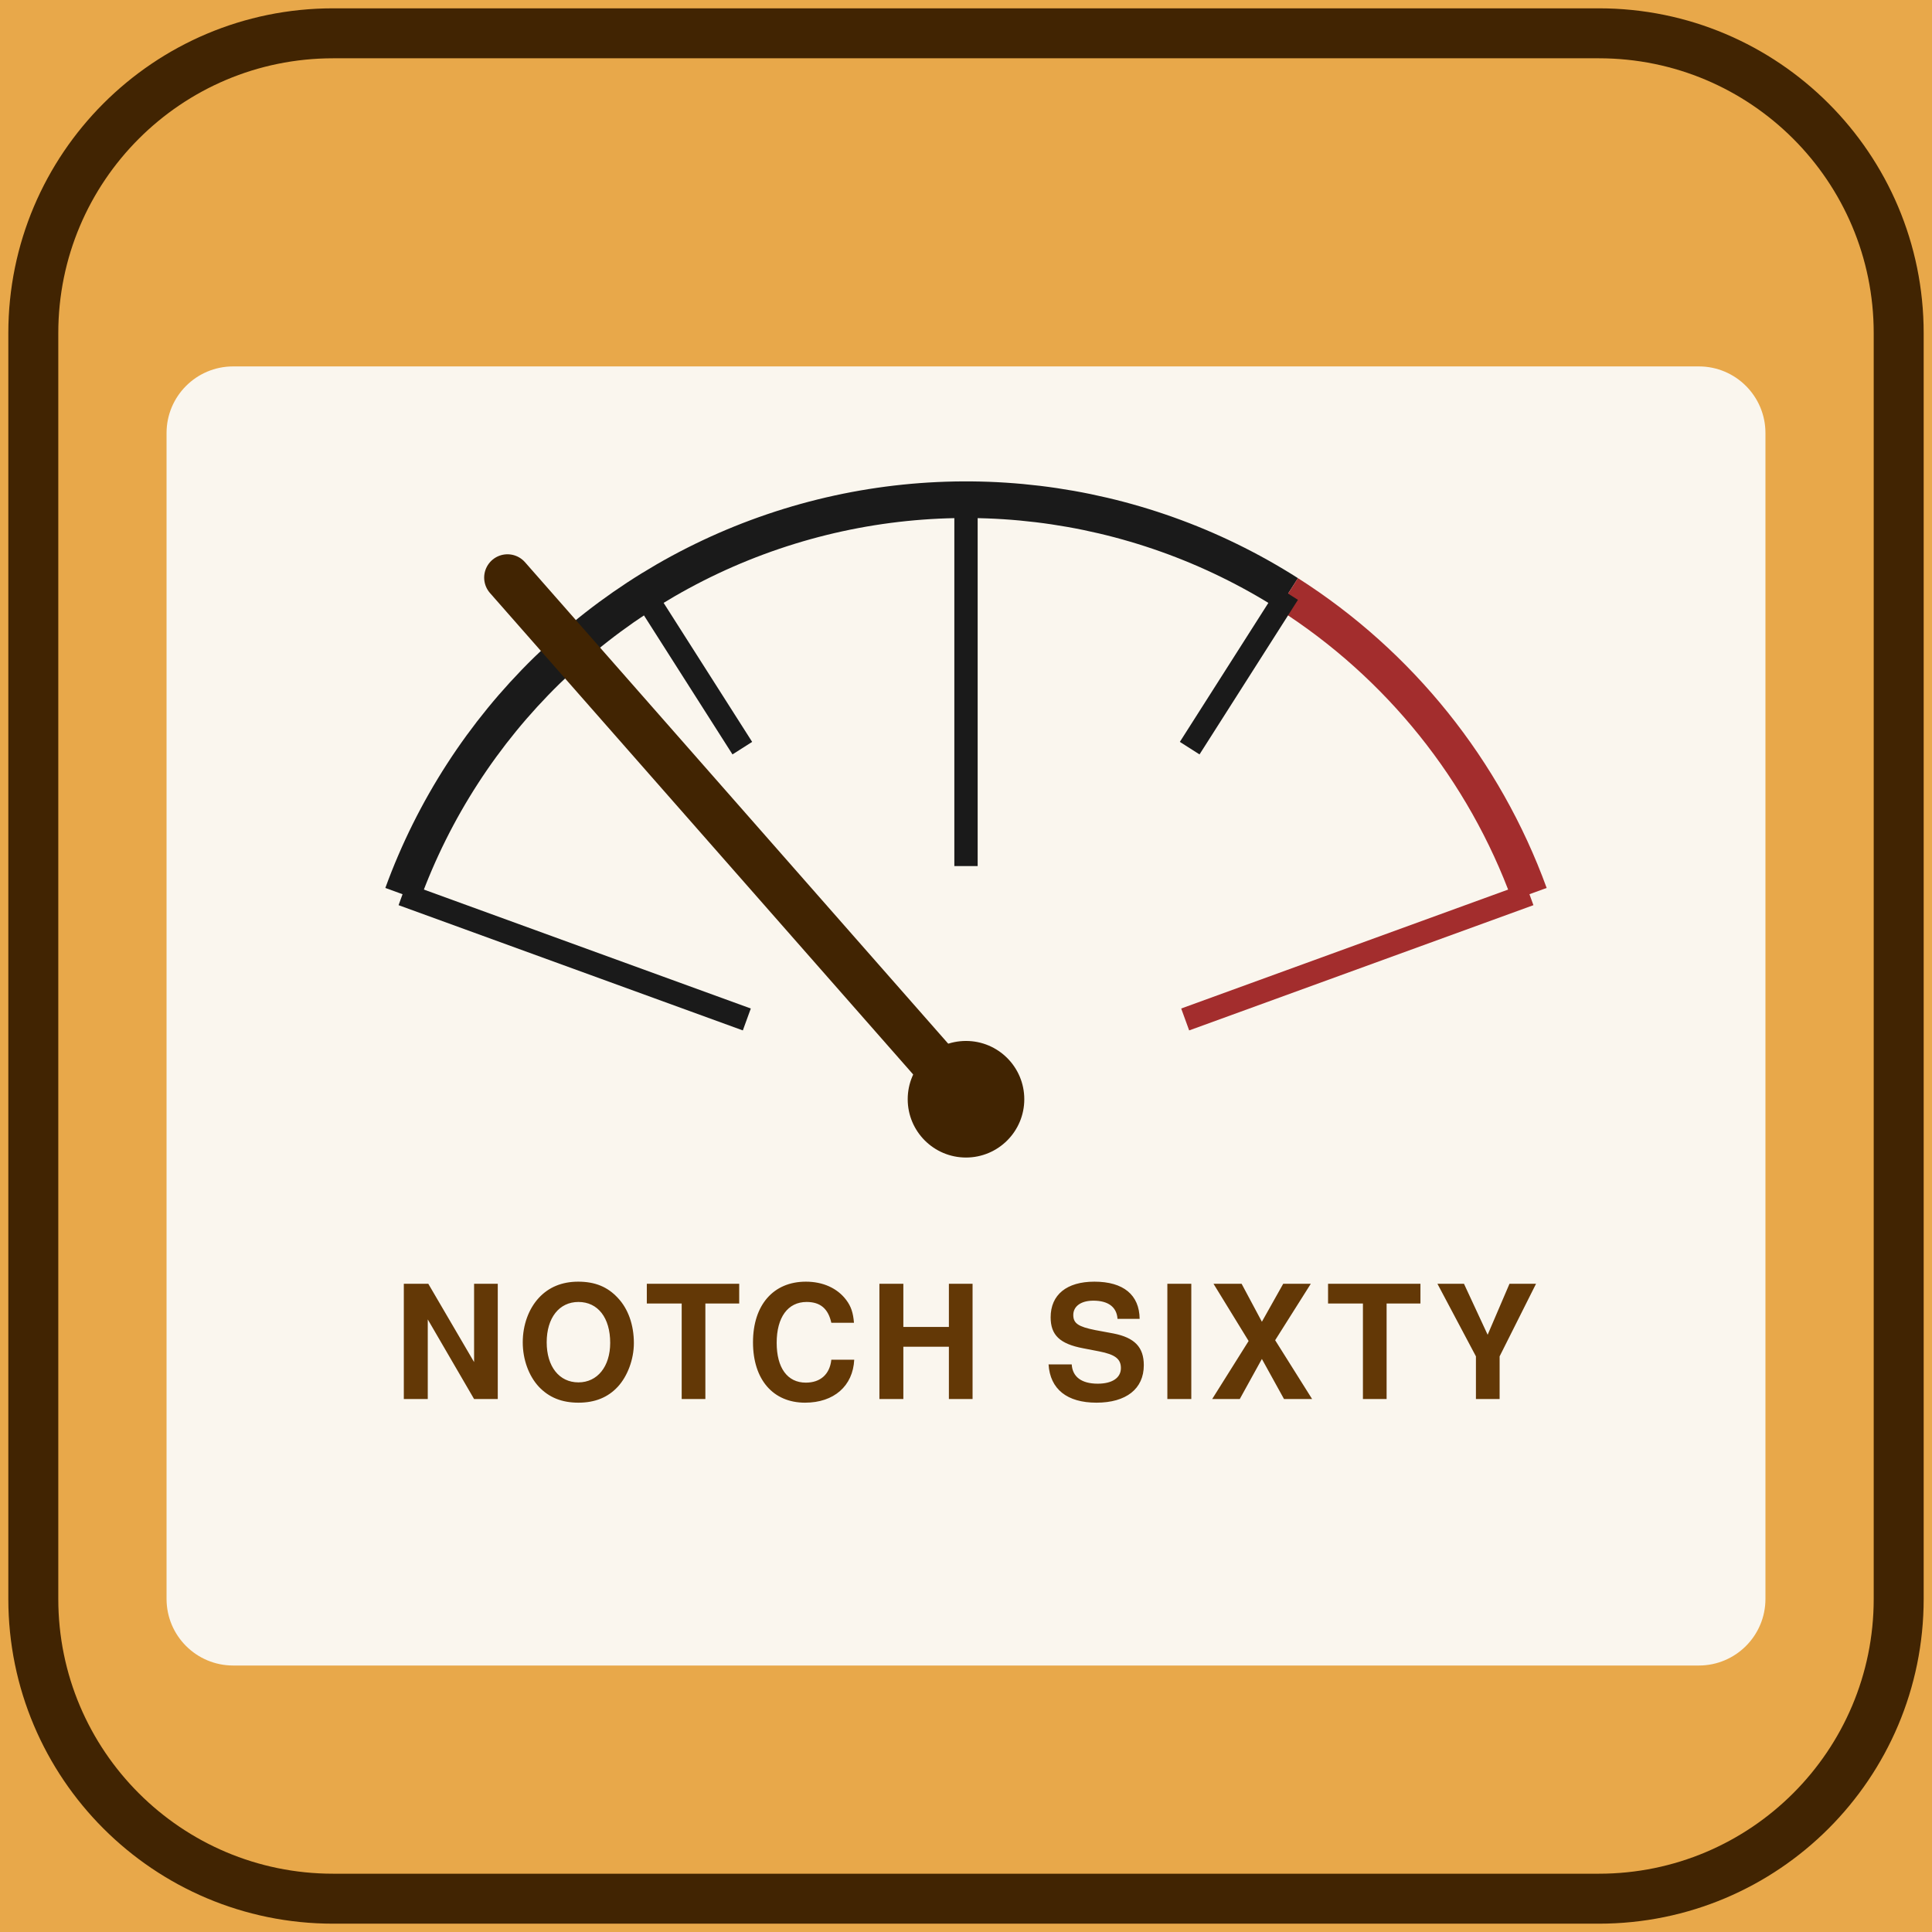
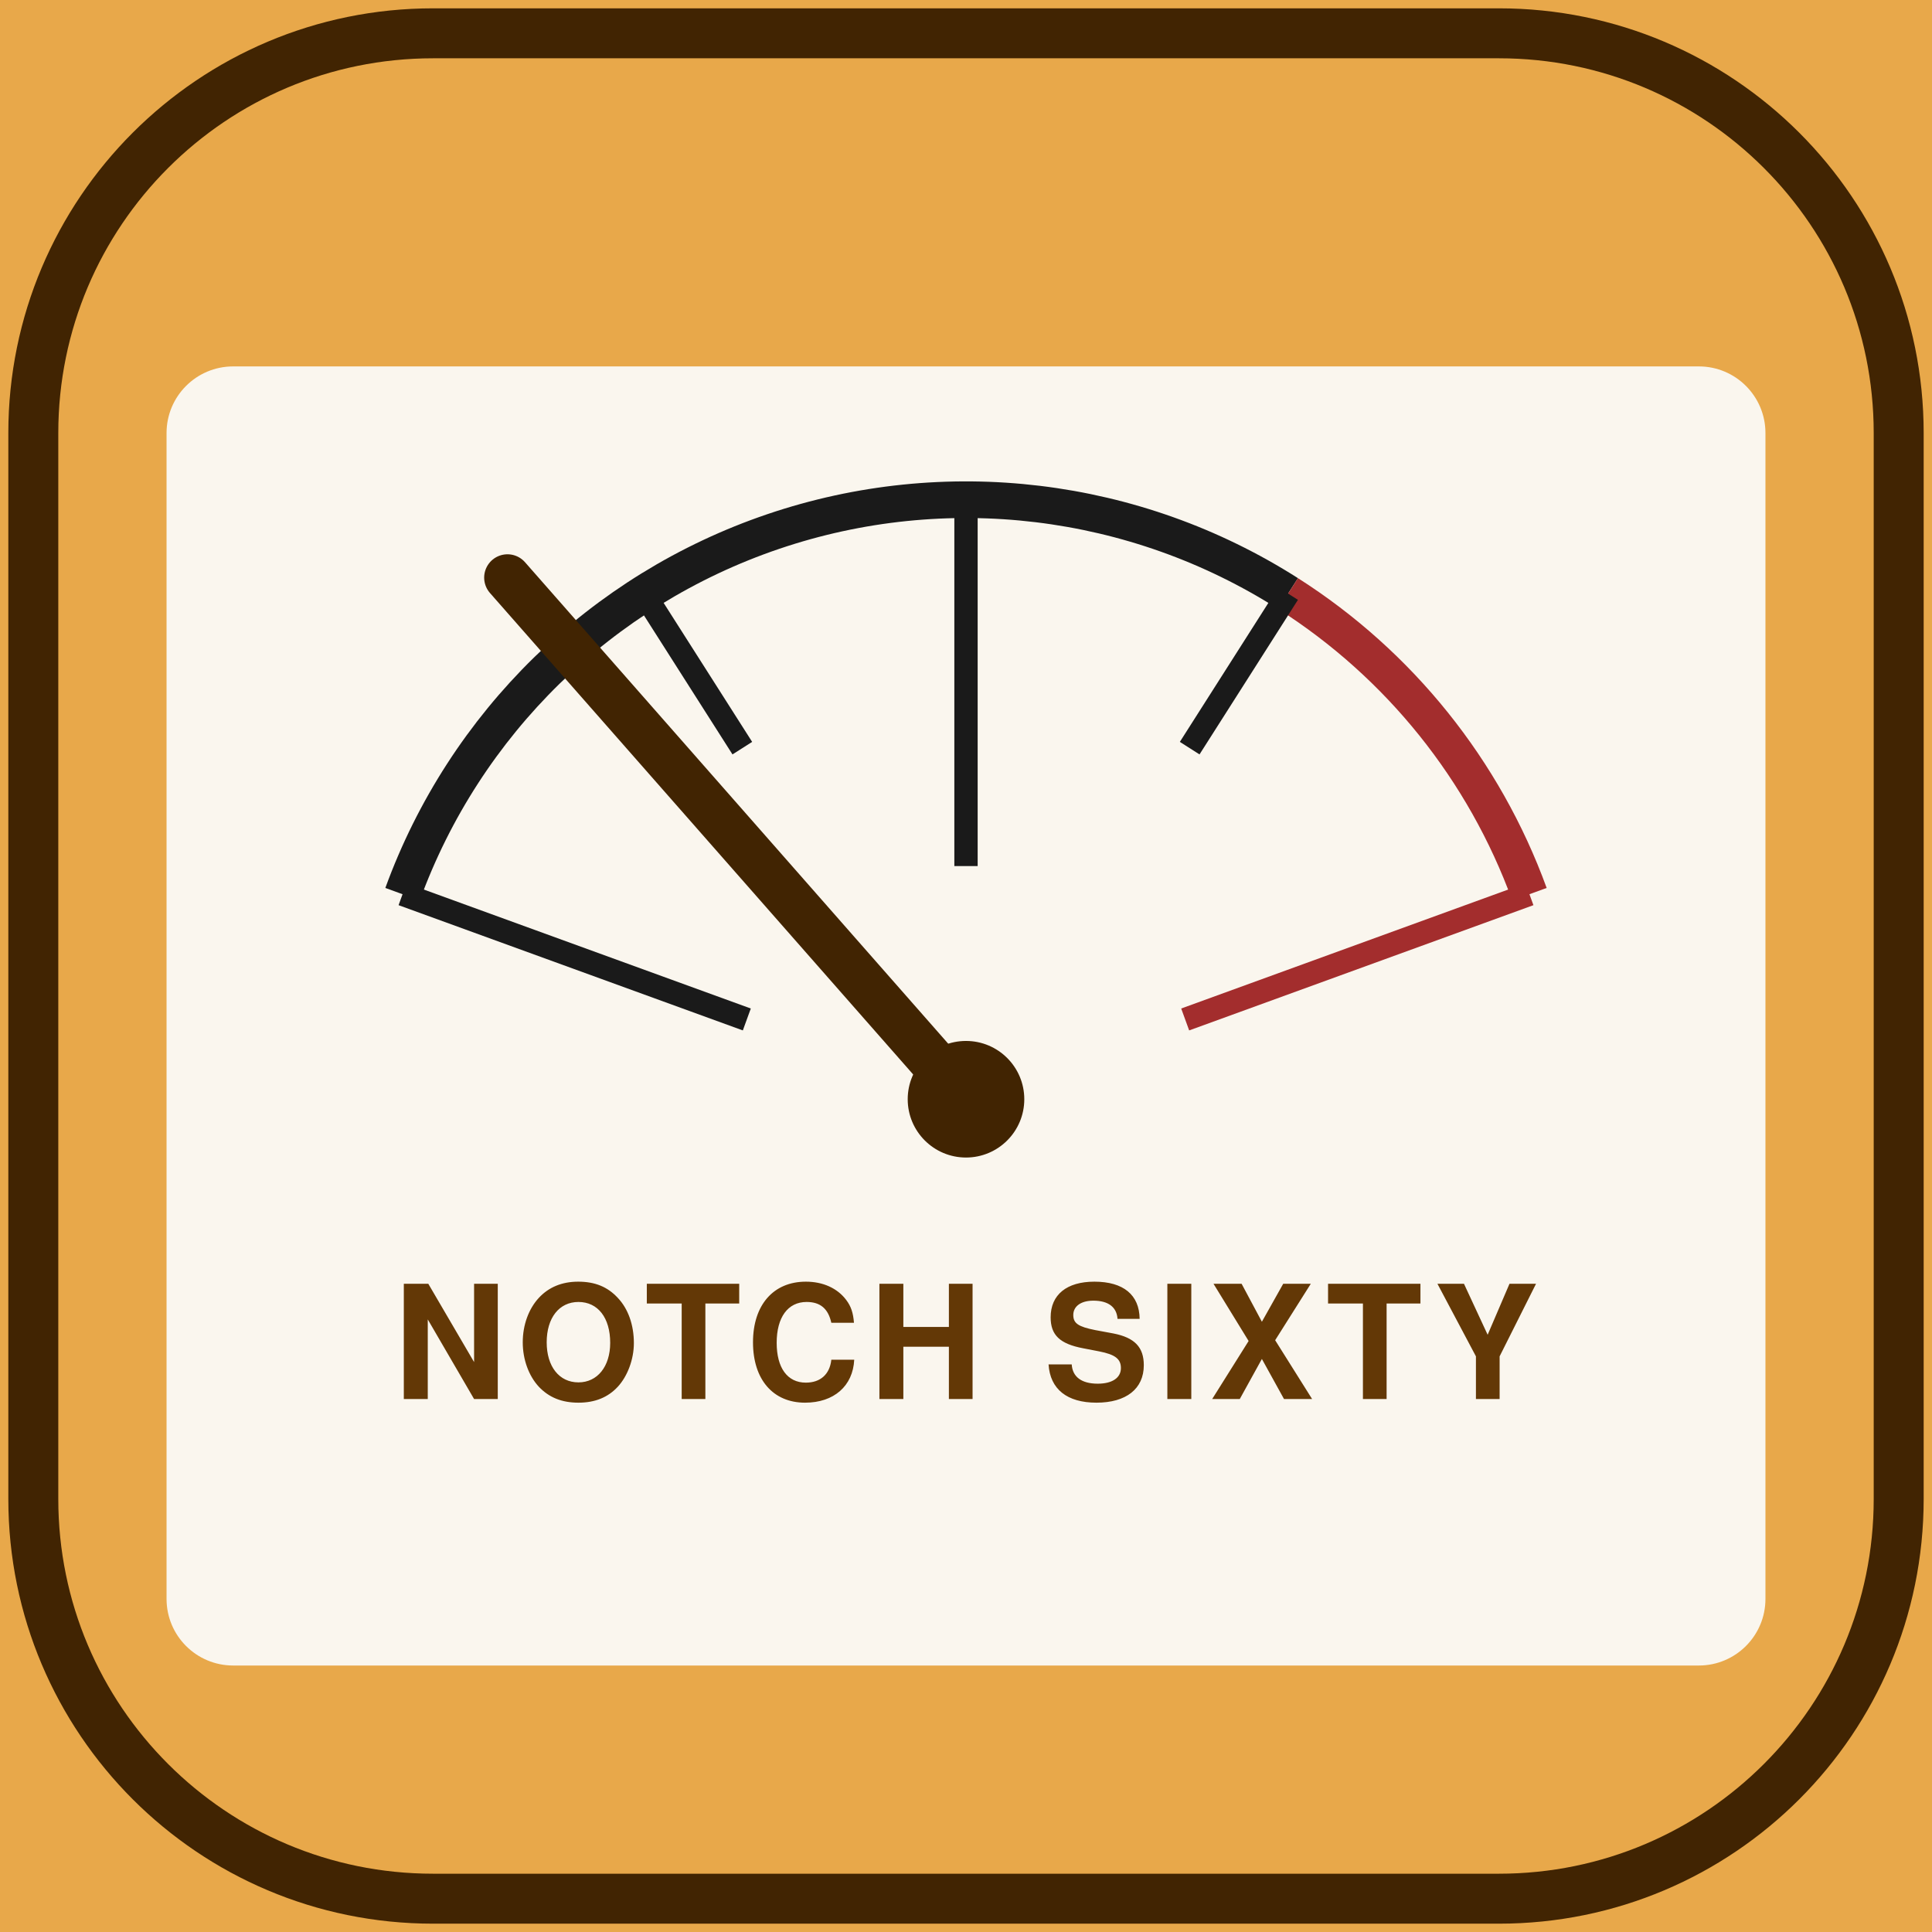
<svg xmlns="http://www.w3.org/2000/svg" width="1024" height="1024" viewBox="58 58 116 116">
  <g transform="translate(116,116)">
    <rect x="-58" y="-58" width="116" height="116" fill="#E8A84A" />
-     <rect x="-56" y="-56" width="112" height="112" rx="18" fill="none" stroke="#412402" stroke-width="3" />
+     <rect x="-56" y="-56" width="112" height="112" rx="24" fill="none" stroke="#412402" stroke-width="3" />
    <rect x="-48" y="-36" width="96" height="78" rx="4" fill="#FAF6EE" />
    <path d="M -33.83 -4.31 A 36 36 0 0 1 19.34 -22.36" fill="none" stroke="#1A1A1A" stroke-width="2.2" />
    <path d="M 19.34 -22.36 A 36 36 0 0 1 33.83 -4.31" fill="none" stroke="#A32D2D" stroke-width="2.2" />
    <g stroke="#1A1A1A" stroke-width="1.4">
      <line x1="-33.83" y1="-4.31" x2="-13.16" y2="3.21" />
      <line x1="-19.34" y1="-22.36" x2="-13.43" y2="-13.08" />
      <line x1="0" y1="-28" x2="0" y2="-6" />
      <line x1="19.34" y1="-22.36" x2="13.43" y2="-13.08" />
    </g>
    <g stroke="#A32D2D" stroke-width="1.4">
      <line x1="33.83" y1="-4.31" x2="13.16" y2="3.21" />
    </g>
    <line x1="0" y1="8" x2="-27.53" y2="-23.32" stroke="#412402" stroke-width="2.8" stroke-linecap="round" />
    <circle cx="0" cy="8" r="3.5" fill="#412402" />
    <text x="0" y="26" text-anchor="middle" font-family="Helvetica, Arial, sans-serif" font-size="9.5" font-weight="700" fill="#633806" letter-spacing="0.5">NOTCH SIXTY</text>
  </g>
</svg>
